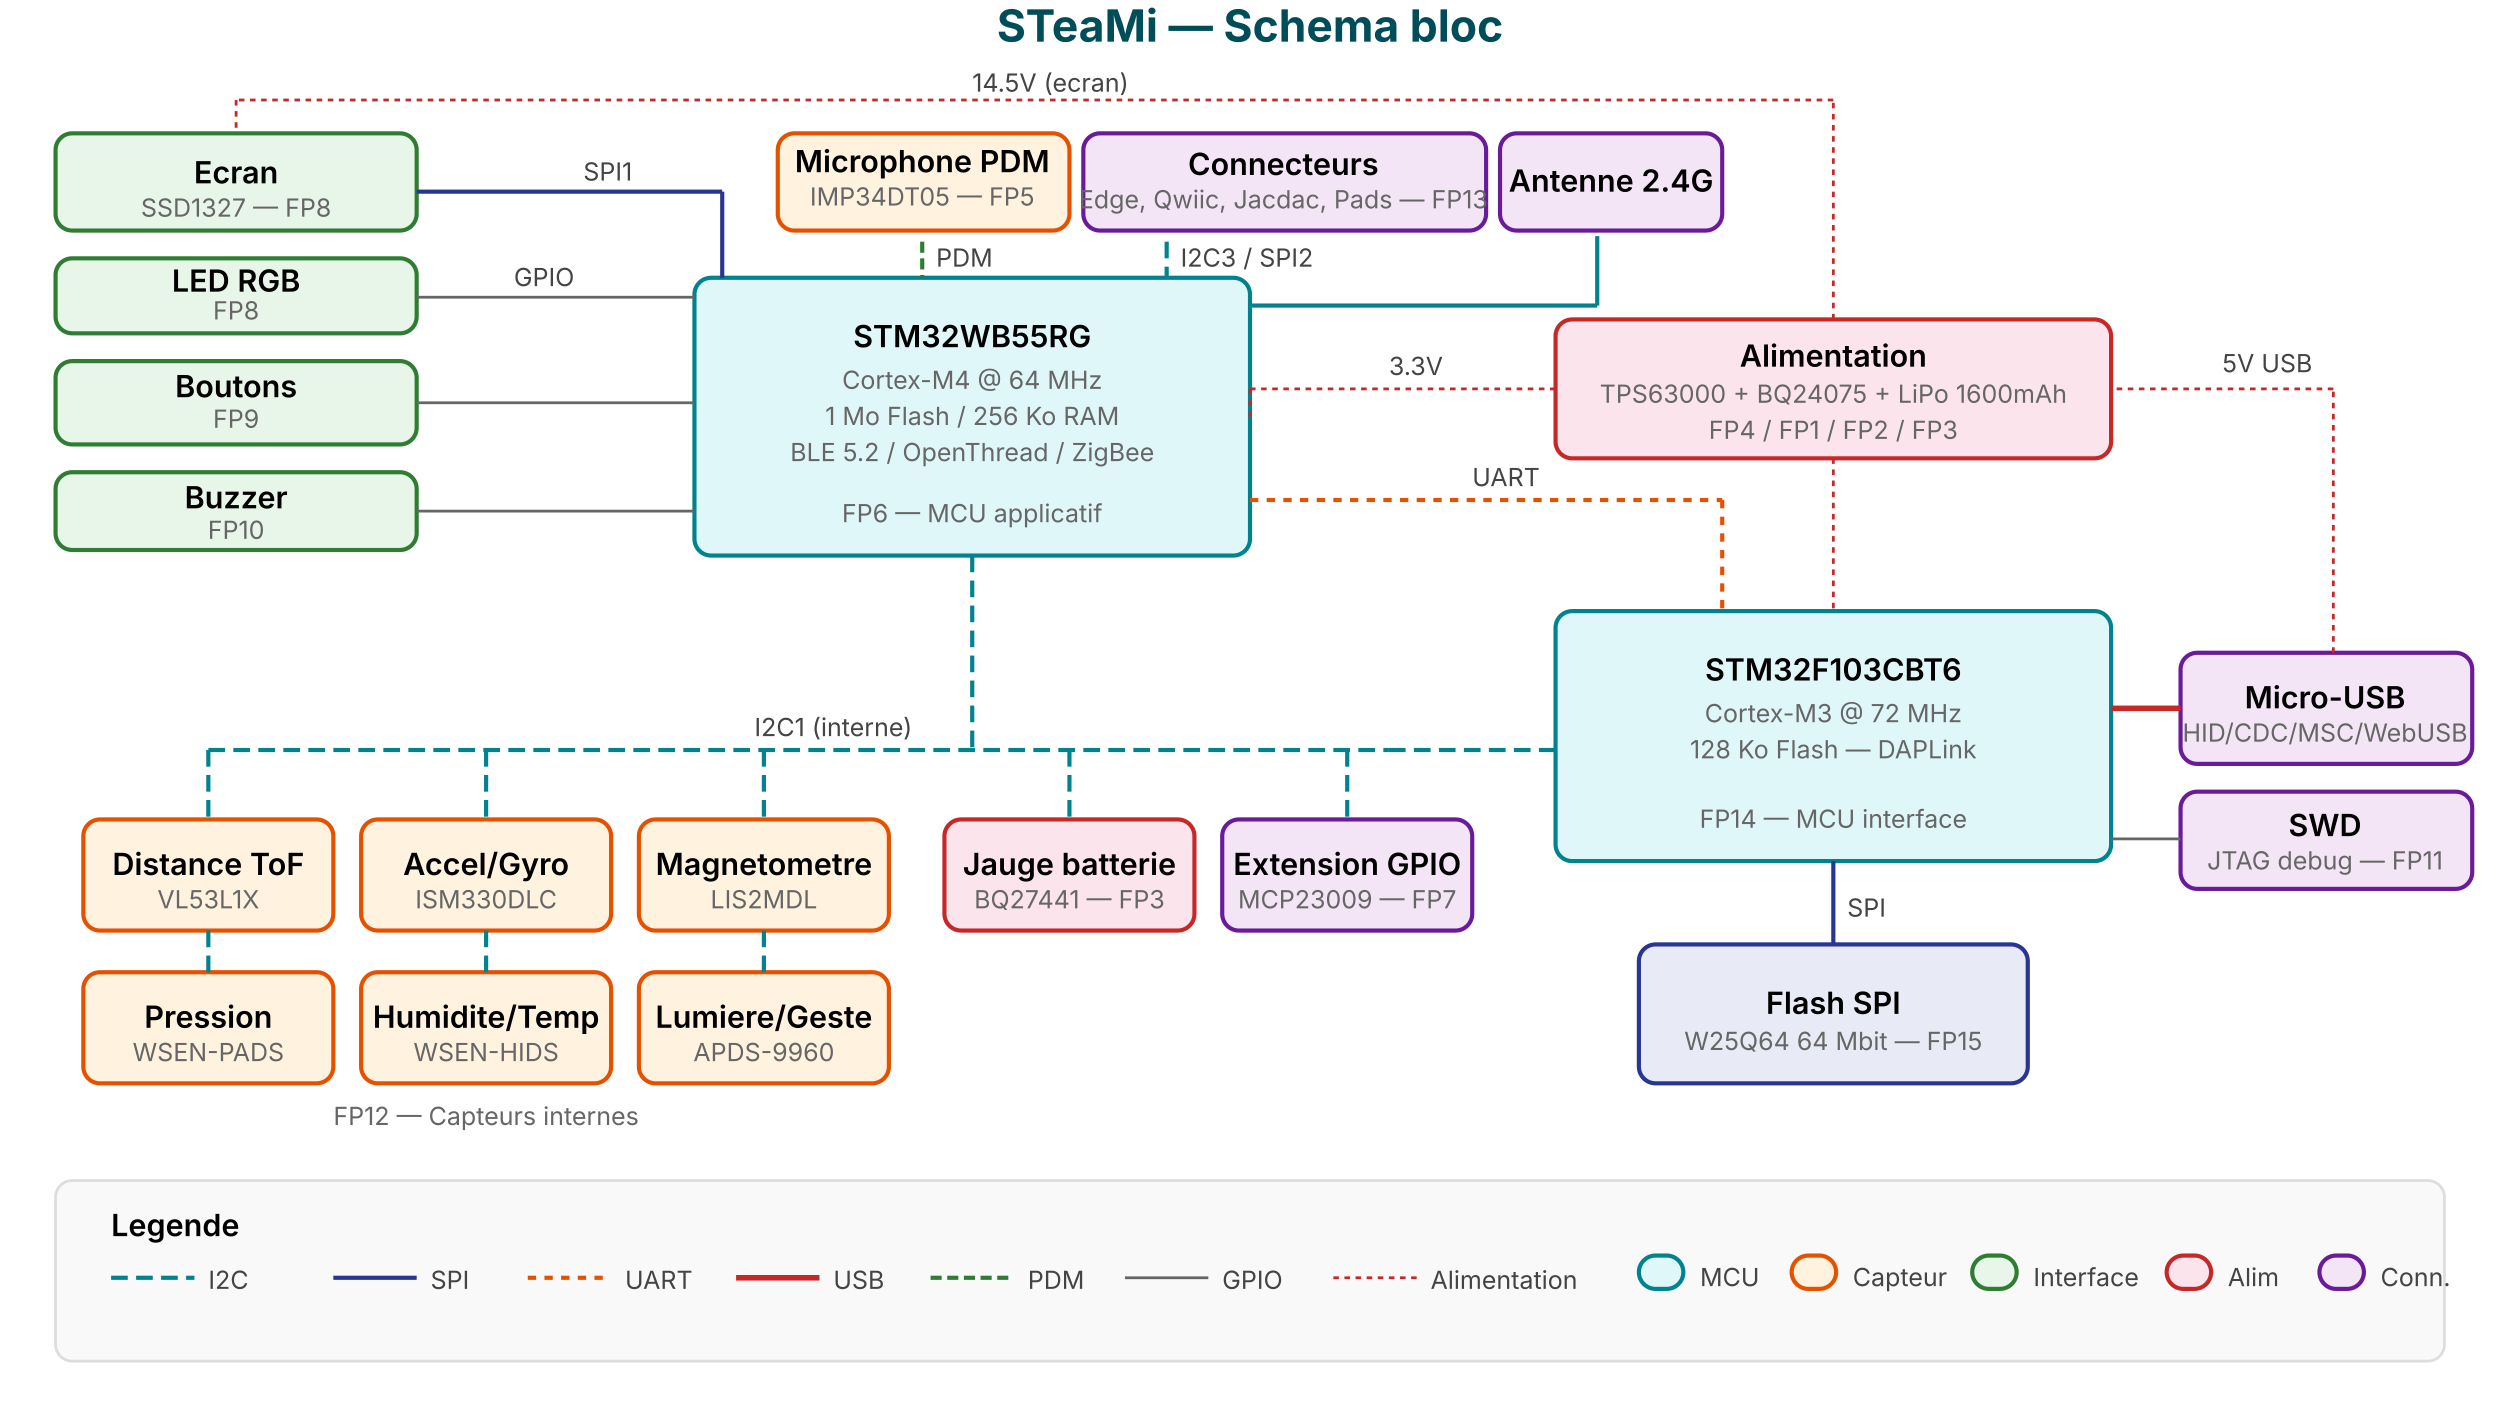
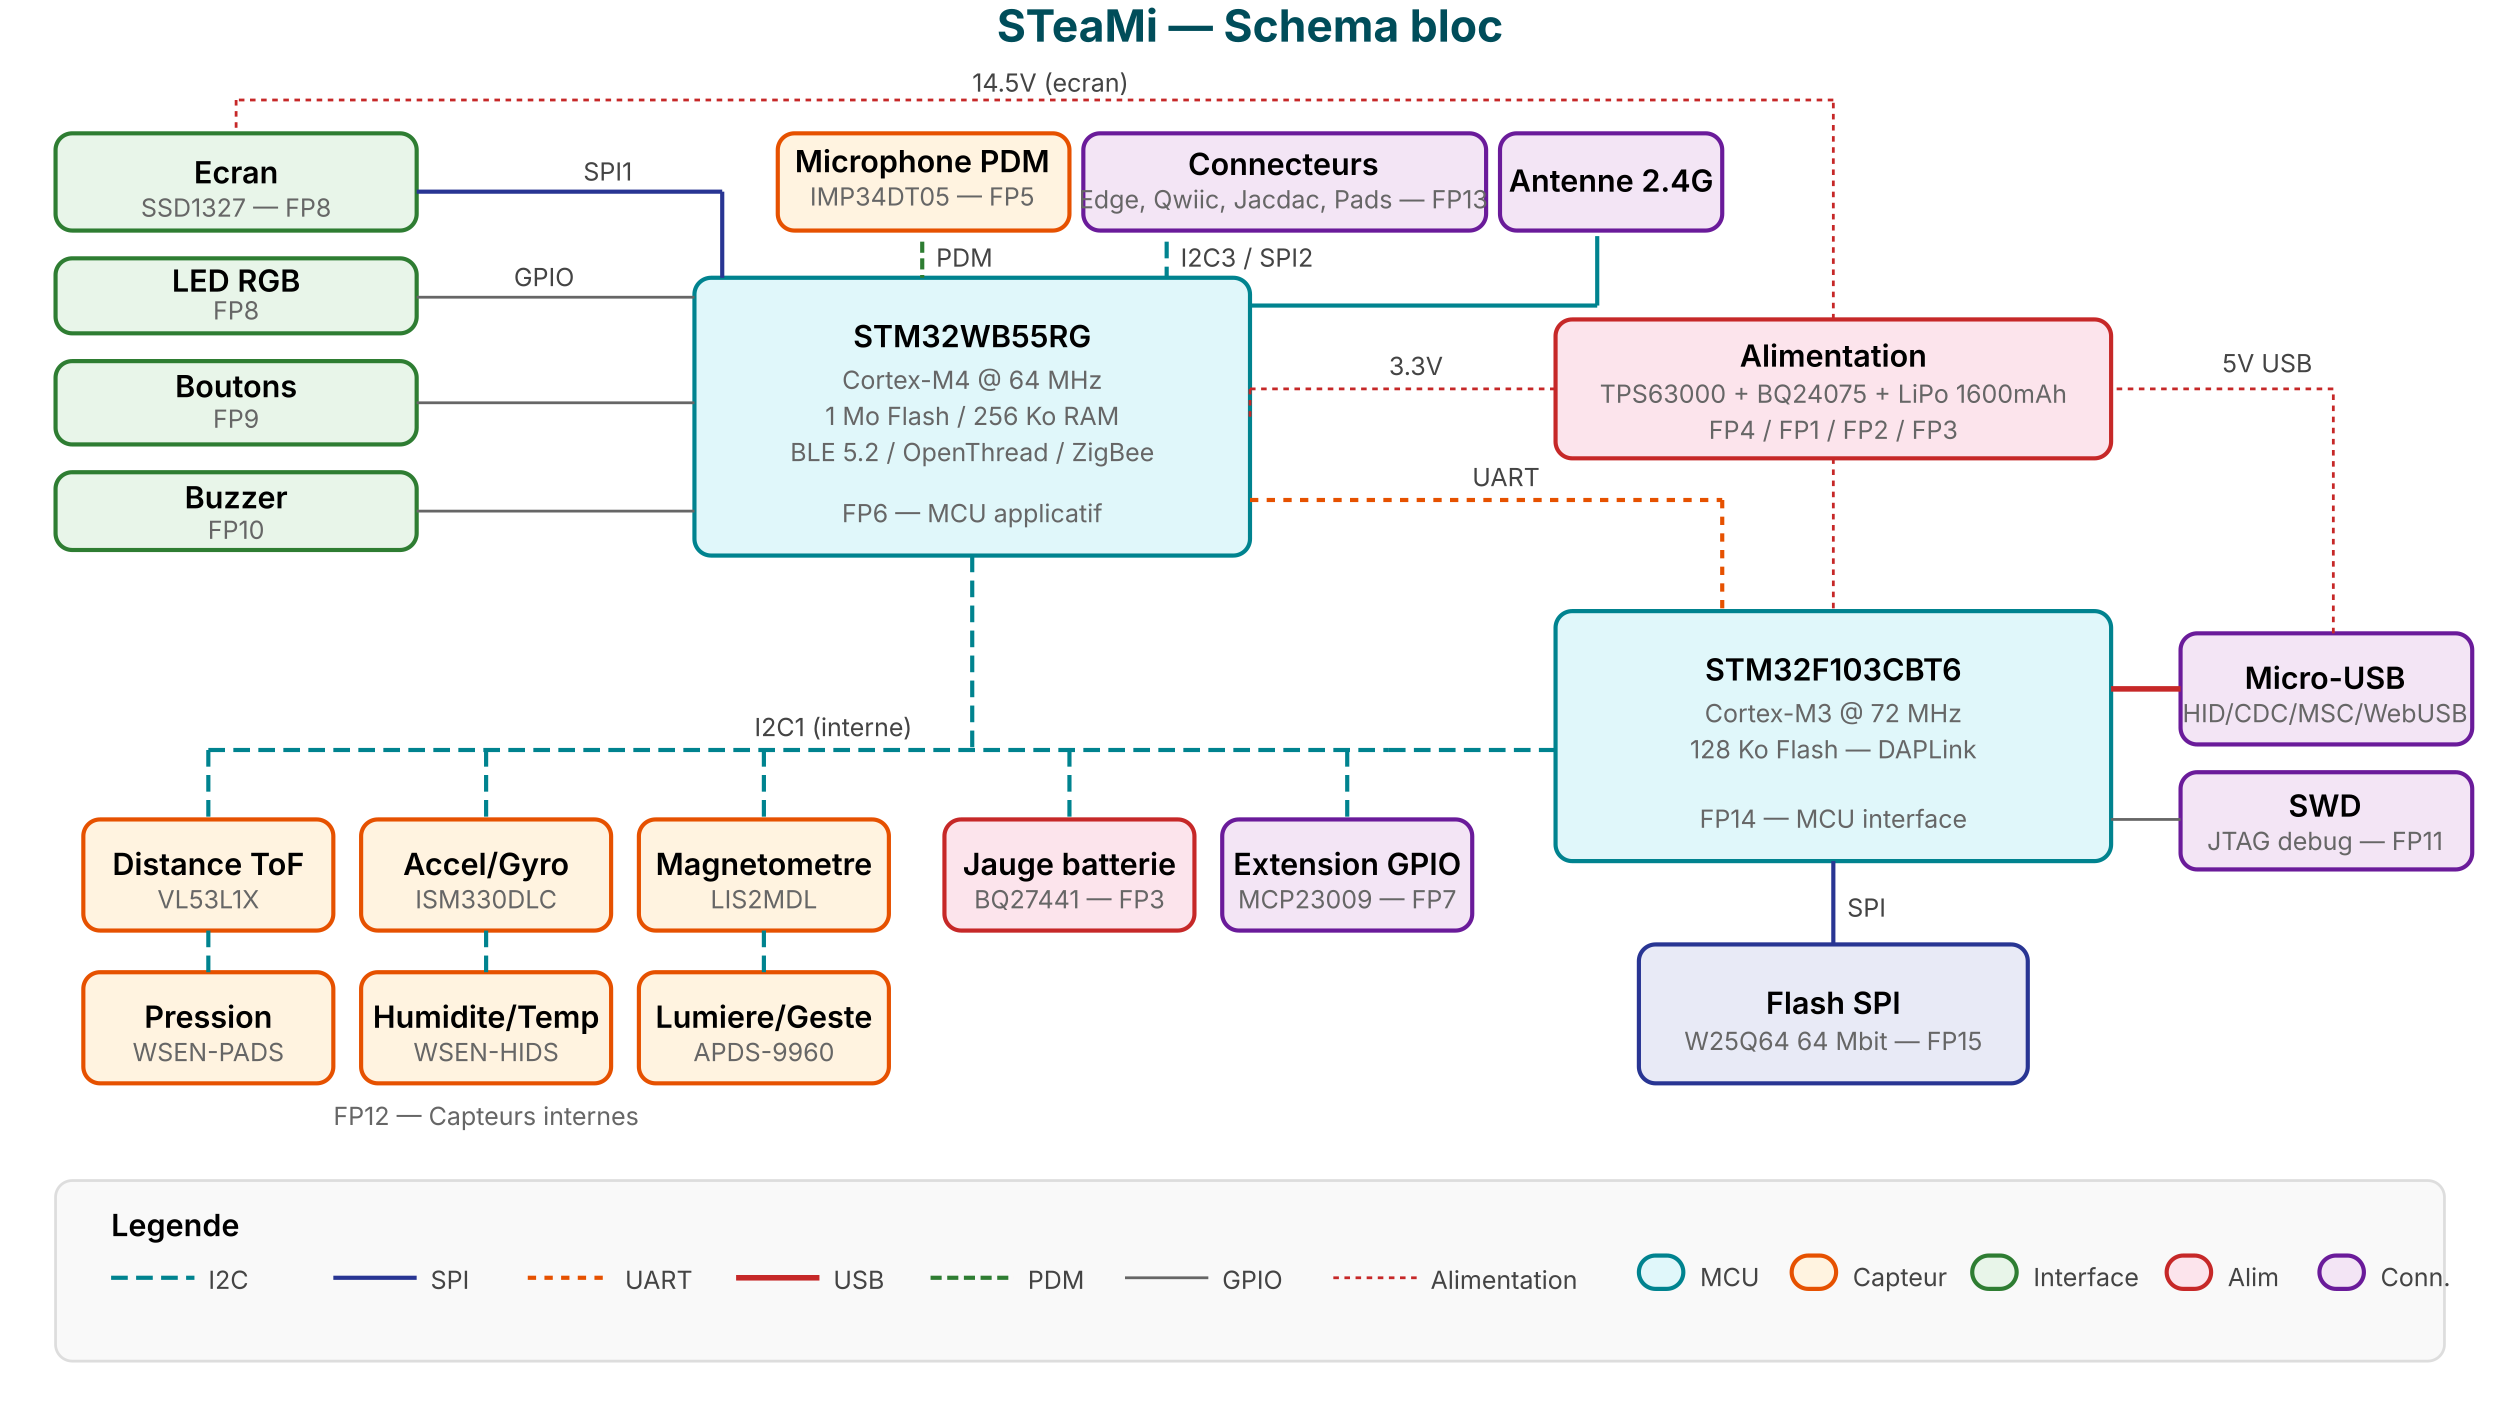
<svg xmlns="http://www.w3.org/2000/svg" viewBox="0 -20 900 505" font-family="Inter, -apple-system, sans-serif" font-size="11">
  <defs>
    <style>
      .box { rx: 6; ry: 6; stroke-width: 1.5; }
      .mcu { fill: #e0f7fa; stroke: #00838f; }
      .sensor { fill: #fff3e0; stroke: #e65100; }
      .power { fill: #fce4ec; stroke: #c62828; }
      .ui { fill: #e8f5e9; stroke: #2e7d32; }
      .conn { fill: #f3e5f5; stroke: #6a1b9a; }
      .flash { fill: #e8eaf6; stroke: #283593; }
      .label { font-weight: 600; font-size: 11px; }
      .sublabel { font-size: 9px; fill: #666; }
      .bus { stroke-width: 1.5; fill: none; }
      .bus-i2c { stroke: #00838f; stroke-dasharray: 6,3; }
      .bus-spi { stroke: #283593; }
      .bus-uart { stroke: #e65100; stroke-dasharray: 3,3; }
      .bus-usb { stroke: #c62828; stroke-width: 2; }
      .bus-pwr { stroke: #c62828; stroke-width: 1; stroke-dasharray: 2,2; }
      .bus-pdm { stroke: #2e7d32; stroke-dasharray: 4,2; }
      .bus-gpio { stroke: #666; stroke-width: 1; }
      .title { font-size: 16px; font-weight: 700; fill: #004d5a; }
      .legend-text { font-size: 9px; fill: #444; }
    </style>
  </defs>
  <text x="450" y="-5" text-anchor="middle" class="title">STeaMi — Schema bloc</text>
  <rect x="250" y="80" width="200" height="100" class="box mcu" />
  <text x="350" y="105" text-anchor="middle" class="label">STM32WB55RG</text>
  <text x="350" y="120" text-anchor="middle" class="sublabel">Cortex-M4 @ 64 MHz</text>
  <text x="350" y="133" text-anchor="middle" class="sublabel">1 Mo Flash / 256 Ko RAM</text>
  <text x="350" y="146" text-anchor="middle" class="sublabel">BLE 5.2 / OpenThread / ZigBee</text>
  <text x="350" y="168" text-anchor="middle" class="sublabel" fill="#00838f">FP6 — MCU applicatif</text>
  <rect x="540" y="28" width="80" height="35" class="box conn" />
  <text x="580" y="49" text-anchor="middle" class="label" font-size="9">Antenne 2.4G</text>
  <line x1="450" y1="90" x2="575" y2="90" class="bus" stroke="#00838f" stroke-width="1.5" />
  <line x1="575" y1="90" x2="575" y2="65" class="bus" stroke="#00838f" stroke-width="1.5" />
  <rect x="560" y="200" width="200" height="90" class="box mcu" />
  <text x="660" y="225" text-anchor="middle" class="label">STM32F103CBT6</text>
  <text x="660" y="240" text-anchor="middle" class="sublabel">Cortex-M3 @ 72 MHz</text>
  <text x="660" y="253" text-anchor="middle" class="sublabel">128 Ko Flash — DAPLink</text>
  <text x="660" y="278" text-anchor="middle" class="sublabel" fill="#00838f">FP14 — MCU interface</text>
-   <rect x="785" y="215" width="105" height="40" class="box conn" />
-   <text x="837" y="235" text-anchor="middle" class="label" font-size="9">Micro-USB</text>
-   <text x="837" y="247" text-anchor="middle" class="sublabel">HID/CDC/MSC/WebUSB</text>
-   <line x1="760" y1="235" x2="785" y2="235" class="bus bus-usb" />
+   <rect x="785" y="208" width="105" height="40" class="box conn" />
+   <text x="837" y="228" text-anchor="middle" class="label" font-size="9">Micro-USB</text>
+   <text x="837" y="240" text-anchor="middle" class="sublabel">HID/CDC/MSC/WebUSB</text>
+   <line x1="760" y1="228" x2="785" y2="228" class="bus bus-usb" />
  <line x1="450" y1="160" x2="620" y2="160" class="bus bus-uart" />
  <line x1="620" y1="160" x2="620" y2="200" class="bus bus-uart" />
  <text x="530" y="155" class="legend-text" fill="#e65100">UART</text>
  <rect x="590" y="320" width="140" height="50" class="box flash" />
  <text x="660" y="345" text-anchor="middle" class="label">Flash SPI</text>
  <text x="660" y="358" text-anchor="middle" class="sublabel">W25Q64 64 Mbit — FP15</text>
  <line x1="660" y1="290" x2="660" y2="320" class="bus bus-spi" />
  <text x="665" y="310" class="legend-text" fill="#283593">SPI</text>
  <line x1="75" y1="250" x2="500" y2="250" class="bus bus-i2c" />
  <text x="300" y="245" text-anchor="middle" class="legend-text" fill="#00838f">I2C1 (interne)</text>
  <line x1="350" y1="180" x2="350" y2="250" class="bus bus-i2c" />
  <line x1="560" y1="250" x2="500" y2="250" class="bus bus-i2c" />
  <rect x="30" y="275" width="90" height="40" class="box sensor" />
  <text x="75" y="295" text-anchor="middle" class="label" font-size="9">Distance ToF</text>
  <text x="75" y="307" text-anchor="middle" class="sublabel">VL53L1X</text>
  <line x1="75" y1="250" x2="75" y2="275" class="bus bus-i2c" />
  <rect x="130" y="275" width="90" height="40" class="box sensor" />
  <text x="175" y="295" text-anchor="middle" class="label" font-size="9">Accel/Gyro</text>
  <text x="175" y="307" text-anchor="middle" class="sublabel">ISM330DLC</text>
  <line x1="175" y1="250" x2="175" y2="275" class="bus bus-i2c" />
  <rect x="230" y="275" width="90" height="40" class="box sensor" />
  <text x="275" y="295" text-anchor="middle" class="label" font-size="9">Magnetometre</text>
  <text x="275" y="307" text-anchor="middle" class="sublabel">LIS2MDL</text>
  <line x1="275" y1="250" x2="275" y2="275" class="bus bus-i2c" />
  <rect x="30" y="330" width="90" height="40" class="box sensor" />
  <text x="75" y="350" text-anchor="middle" class="label" font-size="9">Pression</text>
  <text x="75" y="362" text-anchor="middle" class="sublabel">WSEN-PADS</text>
  <line x1="75" y1="315" x2="75" y2="330" class="bus bus-i2c" />
  <rect x="130" y="330" width="90" height="40" class="box sensor" />
  <text x="175" y="350" text-anchor="middle" class="label" font-size="9">Humidite/Temp</text>
  <text x="175" y="362" text-anchor="middle" class="sublabel">WSEN-HIDS</text>
  <line x1="175" y1="315" x2="175" y2="330" class="bus bus-i2c" />
  <rect x="230" y="330" width="90" height="40" class="box sensor" />
  <text x="275" y="350" text-anchor="middle" class="label" font-size="9">Lumiere/Geste</text>
  <text x="275" y="362" text-anchor="middle" class="sublabel">APDS-9960</text>
  <line x1="275" y1="315" x2="275" y2="330" class="bus bus-i2c" />
  <rect x="340" y="275" width="90" height="40" class="box power" />
  <text x="385" y="295" text-anchor="middle" class="label" font-size="9">Jauge batterie</text>
  <text x="385" y="307" text-anchor="middle" class="sublabel">BQ27441 — FP3</text>
  <line x1="385" y1="250" x2="385" y2="275" class="bus bus-i2c" />
  <rect x="440" y="275" width="90" height="40" class="box conn" />
  <text x="485" y="295" text-anchor="middle" class="label" font-size="9">Extension GPIO</text>
  <text x="485" y="307" text-anchor="middle" class="sublabel">MCP23009 — FP7</text>
  <line x1="485" y1="250" x2="485" y2="275" class="bus bus-i2c" />
  <text x="175" y="385" text-anchor="middle" class="sublabel" fill="#e65100">FP12 — Capteurs internes</text>
  <rect x="280" y="28" width="105" height="35" class="box sensor" />
  <text x="332" y="42" text-anchor="middle" class="label" font-size="9">Microphone PDM</text>
  <text x="332" y="54" text-anchor="middle" class="sublabel">IMP34DT05 — FP5</text>
  <line x1="332" y1="67" x2="332" y2="80" class="bus bus-pdm" />
  <text x="337" y="76" class="legend-text" fill="#2e7d32">PDM</text>
  <rect x="20" y="28" width="130" height="35" class="box ui" />
  <text x="85" y="46" text-anchor="middle" class="label" font-size="10">Ecran</text>
  <text x="85" y="58" text-anchor="middle" class="sublabel">SSD1327 — FP8</text>
  <line x1="150" y1="49" x2="260" y2="49" class="bus bus-spi" />
  <line x1="260" y1="49" x2="260" y2="80" class="bus bus-spi" />
  <text x="210" y="45" class="legend-text" fill="#283593">SPI1</text>
  <rect x="20" y="73" width="130" height="27" class="box ui" />
  <text x="85" y="85" text-anchor="middle" class="label" font-size="9">LED RGB</text>
  <text x="85" y="95" text-anchor="middle" class="sublabel">FP8</text>
  <line x1="150" y1="87" x2="250" y2="87" class="bus bus-gpio" />
  <text x="185" y="83" class="legend-text" fill="#666">GPIO</text>
  <rect x="20" y="110" width="130" height="30" class="box ui" />
  <text x="85" y="123" text-anchor="middle" class="label" font-size="9">Boutons</text>
  <text x="85" y="134" text-anchor="middle" class="sublabel">FP9</text>
  <line x1="150" y1="125" x2="250" y2="125" class="bus bus-gpio" />
  <rect x="20" y="150" width="130" height="28" class="box ui" />
  <text x="85" y="163" text-anchor="middle" class="label" font-size="9">Buzzer</text>
  <text x="85" y="174" text-anchor="middle" class="sublabel">FP10</text>
  <line x1="150" y1="164" x2="250" y2="164" class="bus bus-gpio" />
  <rect x="560" y="95" width="200" height="50" class="box power" />
  <text x="660" y="112" text-anchor="middle" class="label" font-size="10">Alimentation</text>
  <text x="660" y="125" text-anchor="middle" class="sublabel">TPS63000 + BQ24075 + LiPo 1600mAh</text>
  <text x="660" y="138" text-anchor="middle" class="sublabel" fill="#c62828">FP4 / FP1 / FP2 / FP3</text>
  <line x1="660" y1="95" x2="660" y2="16" class="bus bus-pwr" />
  <line x1="660" y1="16" x2="85" y2="16" class="bus bus-pwr" />
  <line x1="85" y1="16" x2="85" y2="28" class="bus bus-pwr" />
  <text x="350" y="13" class="legend-text" fill="#c62828">14.5V (ecran)</text>
  <line x1="660" y1="145" x2="660" y2="200" class="bus bus-pwr" stroke-dasharray="2,4" />
  <line x1="560" y1="120" x2="450" y2="120" class="bus bus-pwr" />
  <line x1="450" y1="120" x2="450" y2="130" class="bus bus-pwr" />
  <text x="500" y="115" class="legend-text" fill="#c62828">3.3V</text>
-   <line x1="840" y1="215" x2="840" y2="120" class="bus bus-pwr" />
+   <line x1="840" y1="208" x2="840" y2="120" class="bus bus-pwr" />
  <line x1="840" y1="120" x2="760" y2="120" class="bus bus-pwr" />
  <text x="800" y="114" class="legend-text" fill="#c62828">5V USB</text>
  <rect x="390" y="28" width="145" height="35" class="box conn" />
  <text x="462" y="43" text-anchor="middle" class="label" font-size="9">Connecteurs</text>
  <text x="462" y="55" text-anchor="middle" class="sublabel">Edge, Qwiic, Jacdac, Pads — FP13</text>
  <line x1="420" y1="67" x2="420" y2="80" class="bus bus-i2c" stroke="#6a1b9a" />
  <text x="425" y="76" class="legend-text" fill="#6a1b9a">I2C3 / SPI2</text>
-   <rect x="785" y="265" width="105" height="35" class="box conn" />
-   <text x="837" y="281" text-anchor="middle" class="label" font-size="9">SWD</text>
-   <text x="837" y="293" text-anchor="middle" class="sublabel">JTAG debug — FP11</text>
-   <line x1="760" y1="282" x2="785" y2="282" class="bus bus-gpio" />
+   <rect x="785" y="258" width="105" height="35" class="box conn" />
+   <text x="837" y="274" text-anchor="middle" class="label" font-size="9">SWD</text>
+   <text x="837" y="286" text-anchor="middle" class="sublabel">JTAG debug — FP11</text>
+   <line x1="760" y1="275" x2="785" y2="275" class="bus bus-gpio" />
  <rect x="20" y="405" width="860" height="65" rx="6" fill="#f9f9f9" stroke="#ddd" />
  <text x="40" y="425" class="label" font-size="10">Legende</text>
  <line x1="40" y1="440" x2="70" y2="440" class="bus bus-i2c" />
  <text x="75" y="444" class="legend-text">I2C</text>
  <line x1="120" y1="440" x2="150" y2="440" class="bus bus-spi" />
  <text x="155" y="444" class="legend-text">SPI</text>
  <line x1="190" y1="440" x2="220" y2="440" class="bus bus-uart" />
  <text x="225" y="444" class="legend-text">UART</text>
  <line x1="265" y1="440" x2="295" y2="440" class="bus bus-usb" />
  <text x="300" y="444" class="legend-text">USB</text>
  <line x1="335" y1="440" x2="365" y2="440" class="bus bus-pdm" />
  <text x="370" y="444" class="legend-text">PDM</text>
  <line x1="405" y1="440" x2="435" y2="440" class="bus bus-gpio" />
  <text x="440" y="444" class="legend-text">GPIO</text>
  <line x1="480" y1="440" x2="510" y2="440" class="bus bus-pwr" />
  <text x="515" y="444" class="legend-text">Alimentation</text>
  <rect x="590" y="432" width="16" height="12" class="box mcu" />
  <text x="612" y="443" class="legend-text">MCU</text>
  <rect x="645" y="432" width="16" height="12" class="box sensor" />
  <text x="667" y="443" class="legend-text">Capteur</text>
  <rect x="710" y="432" width="16" height="12" class="box ui" />
  <text x="732" y="443" class="legend-text">Interface</text>
  <rect x="780" y="432" width="16" height="12" class="box power" />
  <text x="802" y="443" class="legend-text">Alim</text>
  <rect x="835" y="432" width="16" height="12" class="box conn" />
  <text x="857" y="443" class="legend-text">Conn.</text>
</svg>
